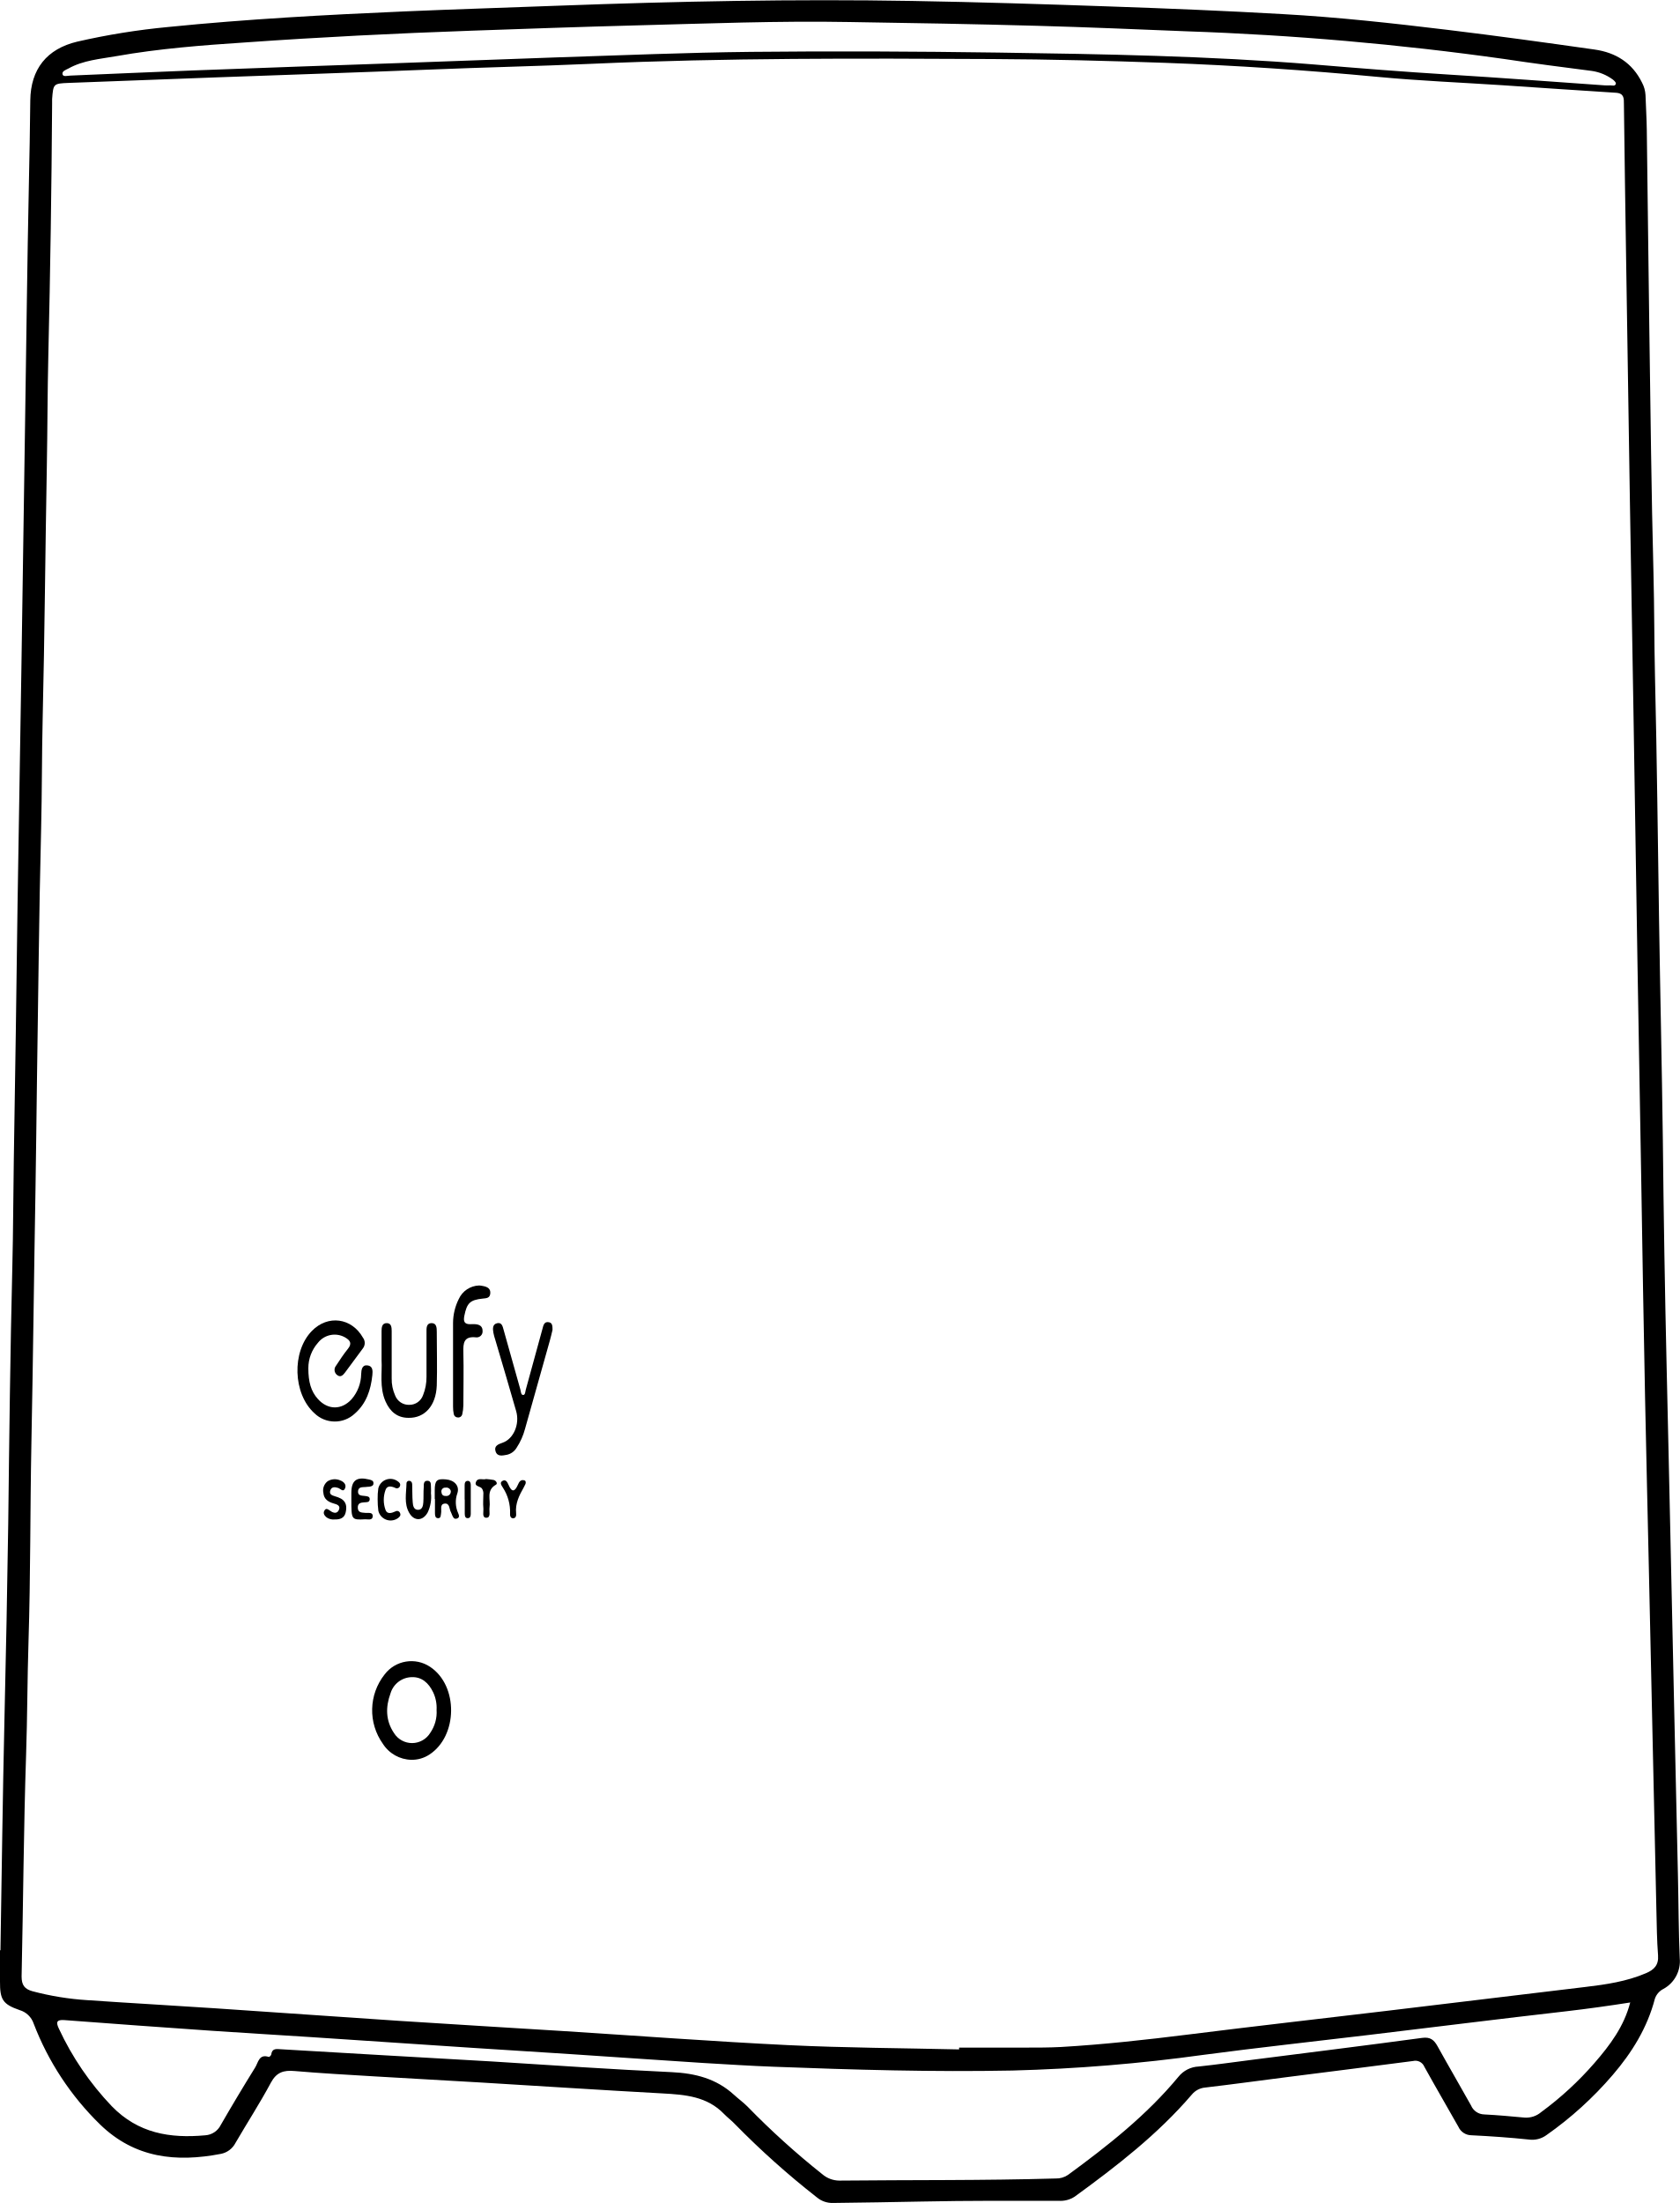
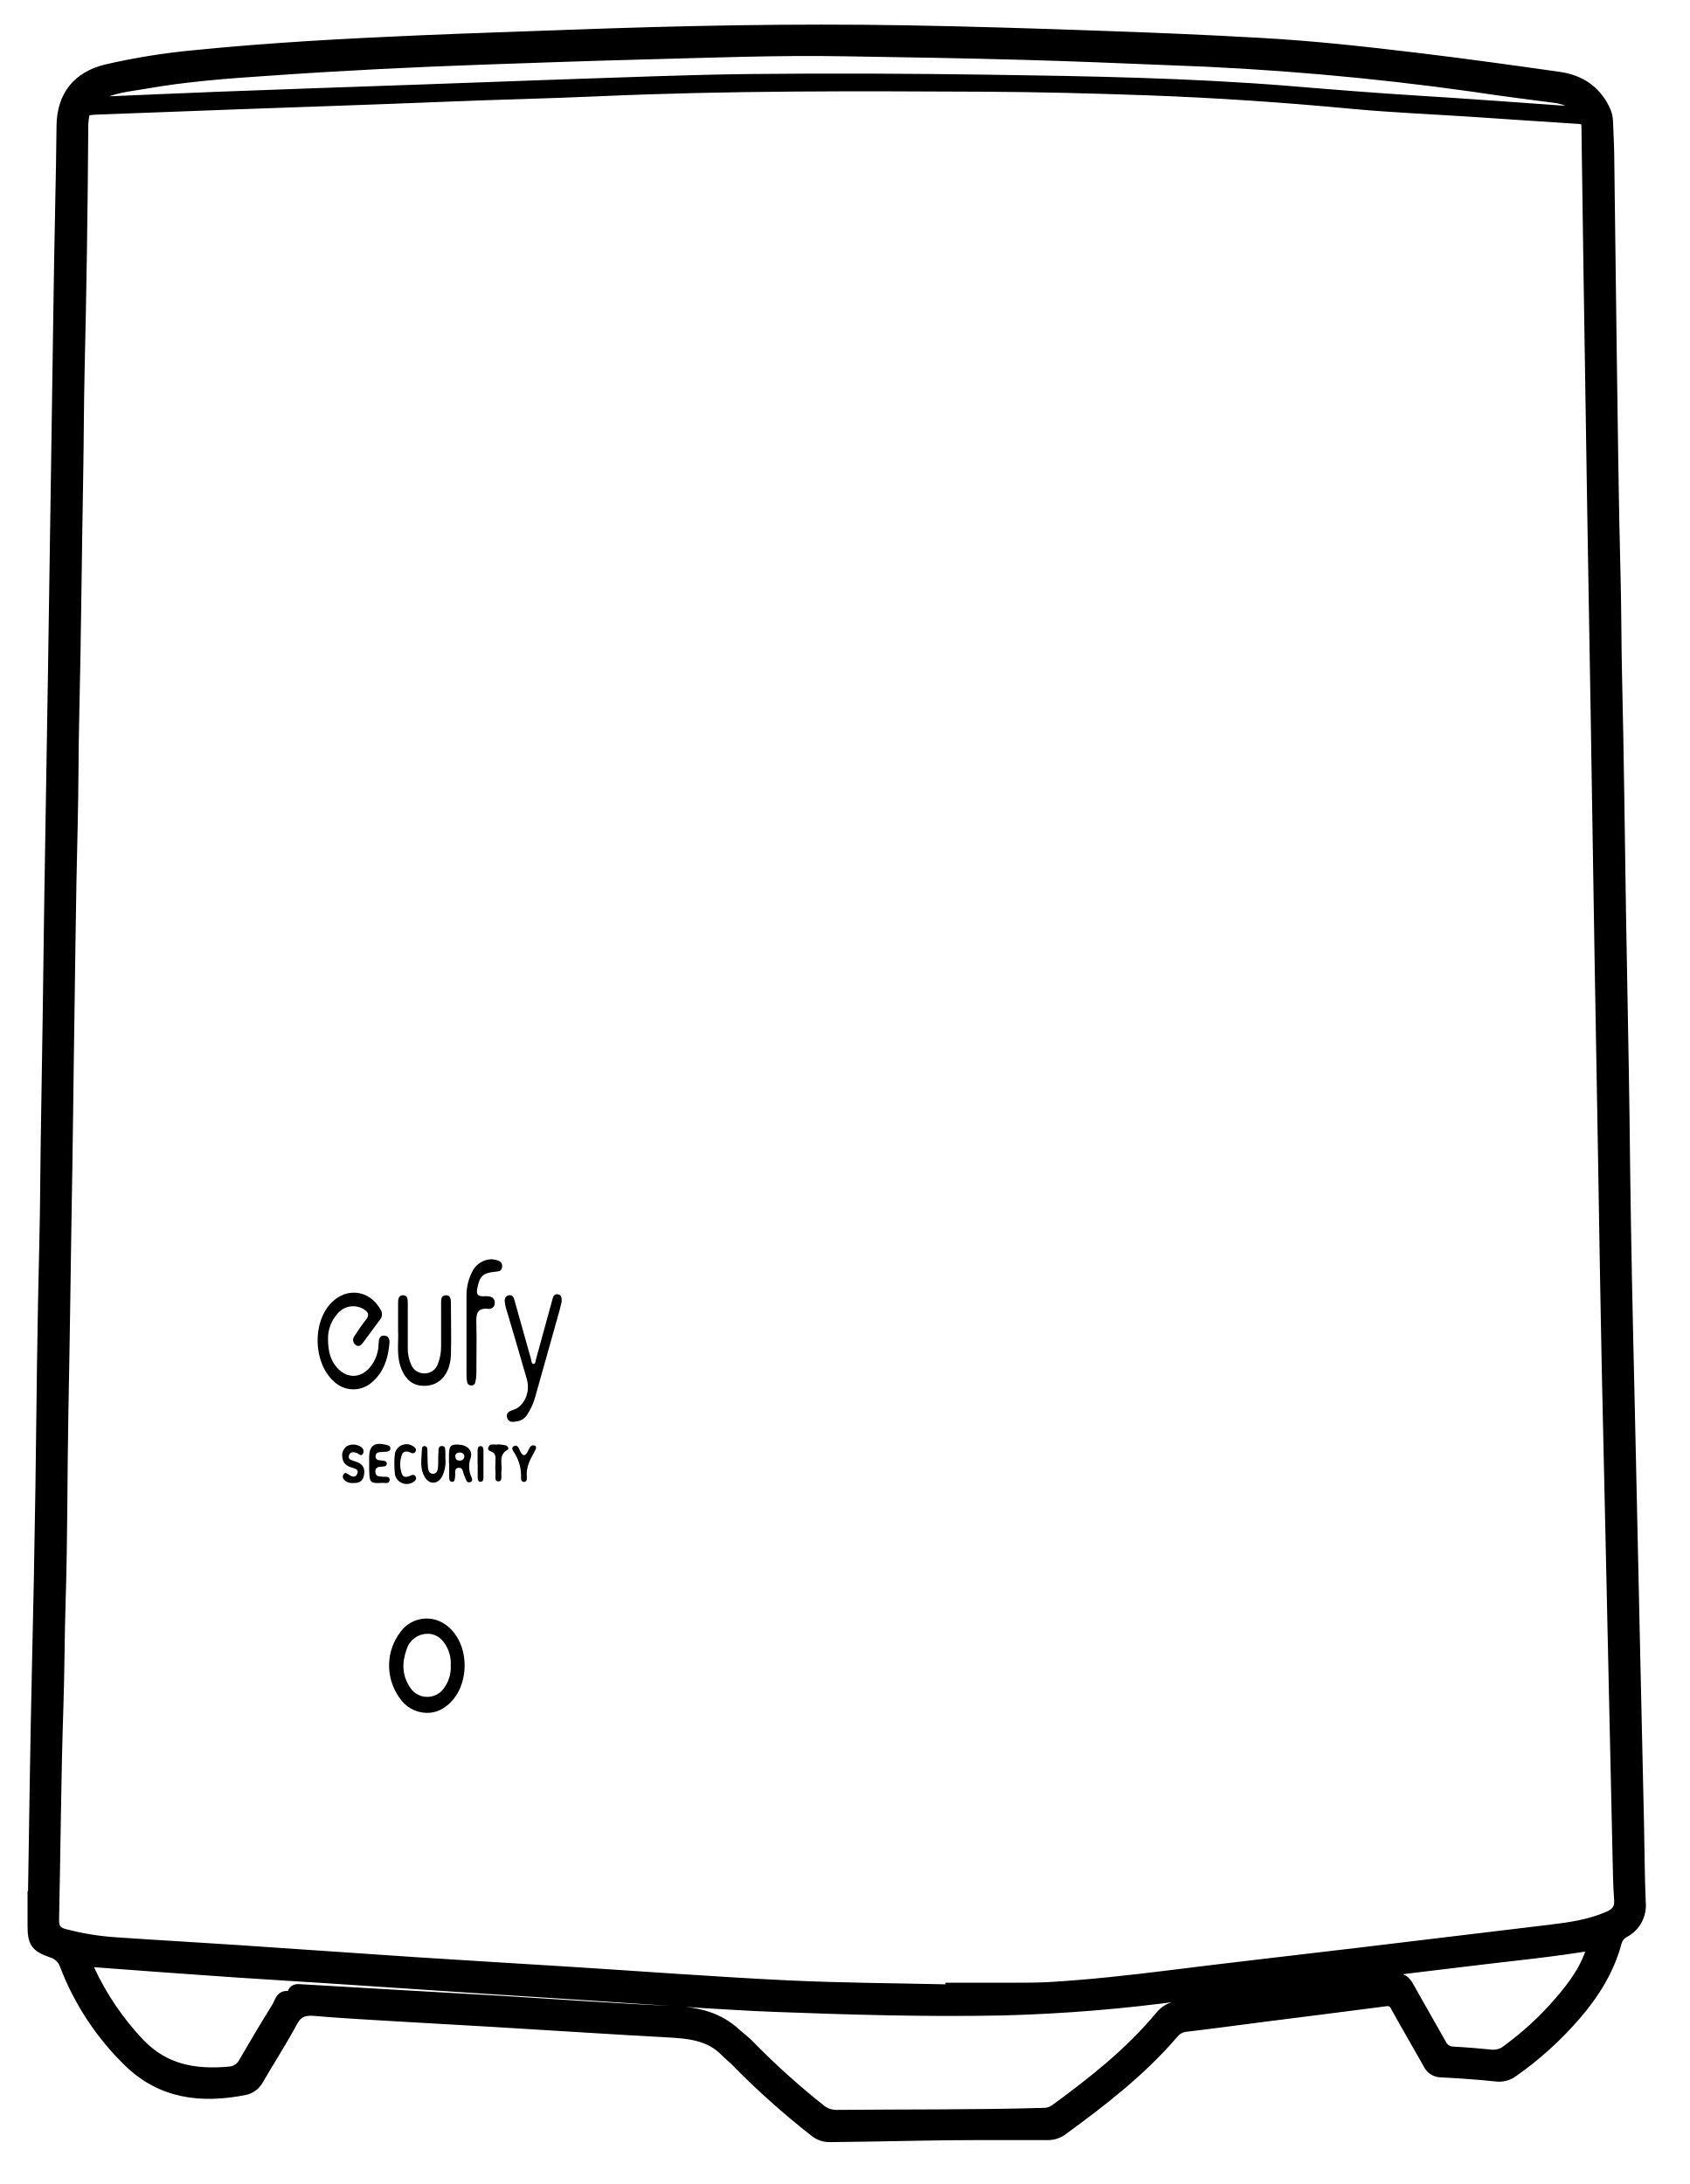
- <svg xmlns="http://www.w3.org/2000/svg" id="e060703c-a96b-4b6f-88b5-33cee6d5aa7b" data-name="Layer 1" width="156.92mm" height="205.74mm" viewBox="0 0 444.82 583.21">
-   <path d="M5,526.15c.34-20.4.59-40.81,1.06-61.21.4-17.24.75-34.47,1-51.71.27-22.74.53-45.48,1.09-68.21.23-9.24.23-18.49.38-27.73q.57-34.11,1-68.21.48-30.62,1-61.22.52-33.36,1-66.71c.33-20.91.56-41.81,1-62.71q.25-11,.37-22C13,28.16,17.26,22.8,25.35,20.88A185.66,185.66,0,0,1,49.49,17c20.8-2.09,41.65-3.22,62.53-4.12,13.65-.59,27.29-1,40.94-1.52,31.14-1.15,62.28-1.79,93.44-1.25,17.65.3,35.3.86,52.94,1.48,15.06.52,30.12,1.14,45.17,2,14.62.81,29.19,2.42,43.73,4.18,13,1.57,25.93,3.36,38.87,5.2,5.66.8,10,3.53,12.57,8.73a7.93,7.93,0,0,1,.94,3.34c.1,3.08.3,6.16.34,9.24.24,17.57.42,35.15.67,52.73.32,21.57.53,43.14,1.1,64.71.23,9.08.19,18.15.4,27.23.52,21.57.74,43.14,1.08,64.71.3,19.32.75,38.64,1,58q.31,30,1,60c.36,14.9.66,29.81,1,44.71q.51,22.86,1,45.71.51,22.24,1,44.47c.17,7.24.16,14.49.48,21.73a8.36,8.36,0,0,1-4.3,8.1A4.54,4.54,0,0,0,443.1,539c-2,7.67-6.07,14.24-11.16,20.17a94.78,94.78,0,0,1-17.54,15.92,6.39,6.39,0,0,1-4.66,1.18c-5.05-.53-10.12-.88-15.19-1.13a3.82,3.82,0,0,1-3.49-2.27c-3-5.31-6.06-10.55-9-15.86a2.57,2.57,0,0,0-3-1.53c-11.22,1.47-22.46,2.87-33.68,4.3-7.11.91-14.2,1.89-21.31,2.72a5.19,5.19,0,0,0-3.61,1.89c-9,10.5-19.89,18.92-31,27a6.9,6.9,0,0,1-4.26,1.1c-12,0-24-.06-36,.19q-11.88.24-23.74.38a6.39,6.39,0,0,1-4.32-1.52,221.77,221.77,0,0,1-21.58-19.29c-.93-1-2-1.77-2.93-2.73-4.49-4.68-10.31-5.13-16.3-5.46-16-.87-32.07-1.93-48.11-2.89-9.39-.56-18.78-1.06-28.17-1.62-7.07-.43-14.13-.81-21.18-1.42-2.87-.25-4.77.31-6.26,3.09-2.91,5.43-6.27,10.61-9.37,15.94a5.54,5.54,0,0,1-3.85,2.9c-11.86,2.29-22.8,1.15-32-7.77a74.52,74.52,0,0,1-17.59-26.7A5.57,5.57,0,0,0,10.07,542c-4.49-1.56-5.21-2.8-5.19-7.56,0-2.75,0-5.5,0-8.25ZM436.49,540c-5.6.87-11.2,1.66-16.82,2.31-17.53,2-35,4.2-52.56,6.3-14.55,1.75-29.11,3.32-43.63,5.25A451.74,451.74,0,0,1,273,558c-21.08.42-42.14-.2-63.2-1-6.24-.23-12.47-.64-18.7-1-11.8-.76-23.59-1.58-35.38-2.36-8.55-.56-17.11-1.08-25.67-1.64q-21.42-1.41-42.85-2.85c-8.72-.58-17.45-1.07-26.16-1.67q-19.56-1.35-39.1-2.83c-2.05-.15-2.3.51-1.47,2.26a76.39,76.39,0,0,0,14,20.53c7,7.2,15.42,8.56,24.74,7.71a4.93,4.93,0,0,0,4.13-2.74q4.43-7.68,9.11-15.22c.81-1.28,1-3.67,3.63-2.78.13,0,.59-.39.62-.63.22-1.74,1.4-1.48,2.61-1.41q13.71.83,27.42,1.6,14.2.81,28.42,1.63c15.87,1,31.73,2.09,47.61,2.83,6.24.3,11.81,1.71,16.49,6,1.16,1.06,2.46,2,3.57,3.11a210.08,210.08,0,0,0,19.81,17.91,7,7,0,0,0,4.54,1.69c19.07-.2,38.15,0,57.22-.56a5.54,5.54,0,0,0,3.29-.94c10.58-7.74,20.85-15.83,29.27-26a7.26,7.26,0,0,1,5.31-2.7c4.72-.5,9.42-1.17,14.12-1.77,15-1.92,30.07-3.78,45.08-5.81,2.18-.3,3.16.53,4.1,2.23,2.9,5.24,5.94,10.42,8.86,15.66a3.87,3.87,0,0,0,3.46,2.37c3.57.18,7.14.51,10.7.84A6.1,6.1,0,0,0,413,569a86,86,0,0,0,14.11-13c4.11-4.72,7.85-9.73,9.45-16l.06-.09ZM258.86,552.41v-.48c5.91,0,11.82,0,17.73,0,3.08,0,6.17,0,9.25-.16,11.3-.66,22.55-1.91,33.78-3.31,17.35-2.18,34.72-4.14,52.08-6.21q26.52-3.16,53.05-6.38c5.47-.65,10.9-1.45,16-3.64,2.1-.89,3.39-2.12,3.19-4.71-.31-4-.34-8-.44-12q-.51-22.6-1-45.21t-1-45.47c-.33-15-.69-30-1-45q-.56-28.48-1-57-.5-28.74-1-57.47-.56-33.48-1.07-67-.45-27.74-.94-55.47-.52-32-1-64-.33-20.74-.59-41.48c0-1.46.08-2.84-2.05-3-10.05-.62-20.1-1.34-30.15-2-11-.72-22-1.17-32.89-2.2-18.82-1.77-37.67-3.05-56.55-3.73-15.15-.54-30.31-.93-45.47-1-35.4-.18-70.8-.32-106.19,1.26-14.39.64-28.8.94-43.19,1.54-18.72.76-37.45,1.37-56.17,2.05q-19.6.72-39.19,1.47c-4.05.16-4.06.22-4.37,4.29,0,.41,0,.83,0,1.25q-.22,33.24-1,66.46c-.23,9.83-.22,19.66-.4,29.49-.41,22.24-.57,44.48-1.1,66.72-.23,9.74-.17,19.48-.41,29.23-.57,22.4-.75,44.81-1.11,67.22-.14,9.41-.21,18.82-.38,28.23-.4,22.49-.64,45-1.09,67.47-.34,17.41-.21,34.83-.76,52.23-.32,10-.3,20-.64,30-.65,19.56-.76,39.14-1.19,58.71,0,2.25.77,3.32,2.88,3.9A74.73,74.73,0,0,0,28,539.37c11.3.78,22.6,1.4,33.9,2.16,16.28,1.08,32.55,2.26,48.83,3.33,14.2.93,28.42,1.76,42.62,2.65,20.11,1.27,40.2,2.79,60.32,3.77C228.7,552,243.78,552.06,258.86,552.41Zm171-519.95a14.08,14.08,0,0,0,1.44,0c.54,0,1.32.31,1.47-.47.06-.31-.48-.84-.86-1.11a12.34,12.34,0,0,0-5.49-2.24c-7.76-1-15.52-2-23.26-3.17a798.87,798.87,0,0,0-84-7.32c-13.23-.53-26.45-1.1-39.69-1.46-16.56-.46-33.13-.75-49.7-1-18.92-.34-37.81.41-56.71.9-14.48.38-29,.89-43.44,1.4-19.89.7-39.75,1.69-59.6,3.09C58.48,21.84,47,22.72,35.7,24.72,31.39,25.48,26.91,25.81,23,28c-.66.36-1.85.69-1.53,1.62.21.62,1.36.27,2.08.25,10.73-.44,21.46-.94,32.19-1.35q28-1.05,55.91-2c13.57-.49,27.13-1,40.69-1.47,17.15-.55,34.29-1.28,51.44-1.46,21.82-.23,43.65-.12,65.48.19,27.81.4,55.61.88,83.35,3.13,11.95,1,23.89,1.95,35.86,2.69C402.12,30.43,415.81,31.48,429.82,32.46Z" transform="translate(-4.88 -9.86)" />
-   <path d="M113.8,475.74a9.17,9.17,0,0,1-7.53-4.23,15.28,15.28,0,0,1,.46-18.37,8.91,8.91,0,0,1,12.06-2c7.52,5,7.35,18.37-.26,23.25A8.4,8.4,0,0,1,113.8,475.74Zm6.69-13.22a9.68,9.68,0,0,0-.91-4.66c-1.17-2.43-3-4.13-5.75-4a6,6,0,0,0-5.55,4.32c-1.32,3.61-1.29,7.18.93,10.48a5.64,5.64,0,0,0,9.6-.05A9.58,9.58,0,0,0,120.49,462.52Z" transform="translate(-4.88 -9.86)" />
-   <path d="M86.53,372.09c0,3.54.66,6.08,2.56,8.17,2.66,2.92,6.28,2.91,8.91,0a10.38,10.38,0,0,0,2.52-6.63c.06-1.07.17-2.47,1.65-2.31s1.42,1.52,1.31,2.59c-.41,3.91-1.59,7.51-4.67,10.2A7.73,7.73,0,0,1,88.15,384c-5.71-5.15-6.06-16.3-.68-21.8C91.7,357.87,98,358.7,101,364a2.33,2.33,0,0,1,0,2.79q-2.36,3.22-4.75,6.42c-.52.69-1.18,1.38-2.08.68a1.71,1.71,0,0,1-.32-2.46c1-1.53,2-3.05,3.16-4.49s.57-2.25-.71-3a5.6,5.6,0,0,0-7.21,1.38A10.15,10.15,0,0,0,86.53,372.09Z" transform="translate(-4.88 -9.86)" />
-   <path d="M151.19,361.92c-.2.82-.43,1.88-.73,2.92q-3.26,11.64-6.55,23.29a17,17,0,0,1-2.23,5,4,4,0,0,1-2.56,1.86c-1.12.19-2.51.59-3-.87s.67-1.92,1.87-2.33c2.87-1,4.56-4.87,3.58-8.33-1.79-6.32-3.69-12.61-5.54-18.92a14.71,14.71,0,0,1-.51-1.92c-.16-1-.25-2.17,1-2.46s1.47.86,1.71,1.72c1.5,5.28,2.95,10.57,4.45,15.85.14.53.14,1.41.72,1.43s.57-.89.71-1.4c1.49-5.37,2.93-10.75,4.42-16.12.23-.84.41-2,1.69-1.74C151.16,360.05,151.19,360.91,151.19,361.92Z" transform="translate(-4.88 -9.86)" />
-   <path d="M105.92,370c0-3,0-5.37,0-7.7,0-1,.08-2.22,1.45-2.16,1.18.05,1.22,1.19,1.23,2.11q0,6.24,0,12.47a10.57,10.57,0,0,0,.93,4.61,3.87,3.87,0,0,0,3.74,2.44,3.82,3.82,0,0,0,3.64-2.57,12.69,12.69,0,0,0,.91-4.87c0-3.91,0-7.82,0-11.73,0-1.05-.13-2.47,1.39-2.46,1.29,0,1.33,1.29,1.33,2.29,0,4.74.14,9.48,0,14.22-.21,5.38-3.2,8.64-7.48,8.56-3,0-4.9-1.66-6.09-4.34C105.31,377.11,106.12,373.16,105.92,370Z" transform="translate(-4.88 -9.86)" />
-   <path d="M131.77,350.17c.28,0,.7.08,1.1.16,1.07.21,1.95.68,1.84,1.94s-1,1.27-2,1.37c-3.38.35-4.2,1.2-4.87,4.56-.3,1.49,0,2.27,1.66,2.22a10.38,10.38,0,0,1,1.25,0c1.12.09,1.94.55,1.92,1.82a1.56,1.56,0,0,1-1.78,1.66c-3.21-.34-3.38,1.52-3.31,4,.12,4.66,0,9.31,0,14a11.17,11.17,0,0,1-.31,2.44,1.06,1.06,0,0,1-1.15.77,1.09,1.09,0,0,1-1.08-.88,9.27,9.27,0,0,1-.19-2c0-7.4,0-14.79,0-22.19a14.21,14.21,0,0,1,1.5-6.25A6.12,6.12,0,0,1,131.77,350.17Z" transform="translate(-4.88 -9.86)" />
-   <path d="M120,406.69c0-.74,0-1.49,0-2.24,0-2.69.54-3.17,3-2.94,2.18.19,3.63,1.7,3,3.65a7,7,0,0,0,.2,5.27c.21.49.49,1.2-.34,1.45s-1-.42-1.26-.94c-.12-.22-.15-.48-.28-.69-.51-.85-.28-2.54-1.75-2.33-1.3.19-.7,1.64-.89,2.55-.11.55,0,1.33-.8,1.31s-.8-.77-.82-1.34c0-1.25,0-2.5,0-3.75Zm4.28-2a1.2,1.2,0,0,0-1.41-1,1,1,0,0,0-1.07,1.3c.08.72.57.94,1.21.91A1.16,1.16,0,0,0,124.25,404.65Z" transform="translate(-4.88 -9.86)" />
-   <path d="M119,405.16a9.45,9.45,0,0,1-.87,5.1c-1.27,2.3-3.58,2.38-4.88.12-1.43-2.46-.78-5.18-.73-7.81a.68.68,0,0,1,.85-.67c.5.09.64.51.66.93.06,1.57,0,3.16.14,4.73.06.91.27,2,1.41,2s1.34-1.1,1.4-2c.09-1.32,0-2.66.11-4,0-.7-.07-1.74,1-1.69s.85,1.07.91,1.78S119,404.84,119,405.16Z" transform="translate(-4.88 -9.86)" />
-   <path d="M93.52,412.11a3.16,3.16,0,0,1-2.14-.53c-.54-.44-1-1.06-.63-1.74.46-.92,1-.38,1.61,0,.84.62,1.82.82,2.28-.3s-.56-1.42-1.37-1.65c-1.47-.42-2.61-1.13-2.76-2.81A3.08,3.08,0,0,1,91.63,402a3.62,3.62,0,0,1,3.37-.22c.93.35,1.67,1.12,1.25,2.1-.49,1.14-1.2.09-1.82-.11-.85-.28-1.76-.36-2.09.67s.44,1.29,1.22,1.53a8.13,8.13,0,0,1,1.62.63c1.48.86,1.57,2.25,1.22,3.71S94.88,412.15,93.52,412.11Z" transform="translate(-4.88 -9.86)" />
-   <path d="M97.92,406.82v-1.74c0-3.33,1.41-4.35,4.73-3.54.6.15,1.19.3,1.12,1.06,0,.59-.56.76-1.07.84-.33.05-.67,0-1,.08-.79.08-1.82-.11-2,1-.16,1.41,1,1.25,1.86,1.38.57.08,1.28.11,1.22.91s-.8.73-1.36.76c-1,.07-1.87.21-1.79,1.51s1.1,1.19,2,1.29c.75.08,2-.27,1.95.9s-1.28.77-2,.8C97.93,412.26,97.92,412.22,97.92,406.82Z" transform="translate(-4.88 -9.86)" />
-   <path d="M104.88,406.76a17.86,17.86,0,0,1,.18-2.9,3.29,3.29,0,0,1,5-1.95c.49.33,1,.72.72,1.4a.86.86,0,0,1-1.25.44c-1-.45-2.14-.66-2.55.52a7.75,7.75,0,0,0,0,5.35c.45,1.18,1.62.81,2.59.37a.84.84,0,0,1,1.24.41c.31.69-.17,1.09-.65,1.43a3.34,3.34,0,0,1-5.09-2A22.88,22.88,0,0,1,104.88,406.76Z" transform="translate(-4.88 -9.86)" />
-   <path d="M144.05,402.67c-.12.24-.29.62-.5,1-1.2,2.1-2.26,4.23-2,6.79.06.53,0,1.3-.75,1.34s-.9-.7-.85-1.26a11.75,11.75,0,0,0-1.88-6.82c-.31-.55-1.09-1.39,0-1.88.78-.35,1.19.46,1.44,1.05.88,2.06,1.66,2,2.53,0,.29-.67.69-1.41,1.66-1.14C144.07,401.82,144.17,402.16,144.05,402.67Z" transform="translate(-4.88 -9.86)" />
-   <path d="M133.61,401.41a19.91,19.91,0,0,1,2,.25c.67.16,1.12,1,.58,1.26-2.63,1.5-1.36,3.95-1.68,6-.15,1,.44,2.72-.83,2.74S133,410,132.87,409c-.11-1.15,0-2.31,0-3.47a2.37,2.37,0,0,0-.4-1.65c-.51-.61-2.13-.49-1.5-1.8C131.45,401,132.74,401.69,133.61,401.41Z" transform="translate(-4.88 -9.86)" />
-   <path d="M127.92,406.85c0-1.23,0-2.47,0-3.7,0-.58.06-1.26.85-1.25.62,0,.76.58.77,1.08q0,3.84,0,7.66c0,.49-.11,1.09-.72,1.13-.82.06-.85-.66-.87-1.21,0-1.23,0-2.47,0-3.71Z" transform="translate(-4.88 -9.86)" />
+ <svg xmlns="http://www.w3.org/2000/svg" viewBox="-102.546 -661.201 467.628 604.545" width="467.628" height="604.545">
+   <path d="M -93.302 -136.657 C -92.962 -157.057 -92.712 -177.467 -92.242 -197.867 C -91.842 -215.107 -91.492 -232.337 -91.242 -249.577 C -90.972 -272.317 -90.712 -295.057 -90.152 -317.787 C -89.922 -327.027 -89.922 -336.277 -89.772 -345.517 C -89.392 -368.257 -89.058 -390.994 -88.772 -413.727 C -88.452 -434.14 -88.118 -454.547 -87.772 -474.947 C -87.425 -497.187 -87.092 -519.424 -86.772 -541.657 C -86.442 -562.567 -86.212 -583.467 -85.772 -604.367 C -85.605 -611.7 -85.482 -619.034 -85.402 -626.367 C -85.302 -634.647 -81.042 -640.007 -72.952 -641.927 C -64.999 -643.749 -56.935 -645.046 -48.812 -645.807 C -28.012 -647.897 -7.162 -649.027 13.718 -649.927 C 27.368 -650.517 41.008 -650.927 54.658 -651.447 C 85.798 -652.597 116.938 -653.237 148.098 -652.697 C 165.748 -652.397 183.398 -651.837 201.038 -651.217 C 216.098 -650.697 231.158 -650.077 246.208 -649.217 C 260.828 -648.407 275.398 -646.797 289.938 -645.037 C 302.938 -643.467 315.868 -641.677 328.808 -639.837 C 334.468 -639.037 338.808 -636.307 341.378 -631.107 C 341.934 -630.077 342.255 -628.936 342.318 -627.767 C 342.418 -624.687 342.618 -621.607 342.658 -618.527 C 342.898 -600.957 343.078 -583.377 343.328 -565.797 C 343.648 -544.227 343.858 -522.657 344.428 -501.087 C 344.658 -492.007 344.618 -482.937 344.828 -473.857 C 345.348 -452.287 345.568 -430.717 345.908 -409.147 C 346.208 -389.827 346.658 -370.507 346.908 -351.147 C 347.115 -331.147 347.448 -311.147 347.908 -291.147 C 348.268 -276.247 348.568 -261.337 348.908 -246.437 C 349.248 -231.197 349.582 -215.96 349.908 -200.727 C 350.248 -185.9 350.582 -171.077 350.908 -156.257 C 351.078 -149.017 351.068 -141.767 351.388 -134.527 C 351.696 -131.212 350.007 -128.03 347.088 -126.427 C 346.007 -125.893 345.183 -124.95 344.798 -123.807 C 342.798 -116.137 338.728 -109.567 333.638 -103.637 C 328.48 -97.618 322.588 -92.269 316.098 -87.717 C 314.758 -86.732 313.086 -86.309 311.438 -86.537 C 306.388 -87.067 301.318 -87.417 296.248 -87.667 C 294.739 -87.668 293.371 -88.557 292.758 -89.937 C 289.758 -95.247 286.698 -100.487 283.758 -105.797 C 283.278 -106.982 282 -107.635 280.758 -107.327 C 269.538 -105.857 258.298 -104.457 247.078 -103.027 C 239.968 -102.117 232.878 -101.137 225.768 -100.307 C 224.358 -100.196 223.054 -99.513 222.158 -98.417 C 213.158 -87.917 202.268 -79.497 191.158 -71.417 C 189.896 -70.595 188.4 -70.209 186.898 -70.317 C 174.898 -70.317 162.898 -70.377 150.898 -70.127 C 142.978 -69.967 135.065 -69.84 127.158 -69.747 C 125.58 -69.703 124.041 -70.244 122.838 -71.267 C 115.233 -77.22 108.024 -83.664 101.258 -90.557 C 100.328 -91.557 99.258 -92.327 98.328 -93.287 C 93.838 -97.967 88.018 -98.417 82.028 -98.747 C 66.028 -99.617 49.958 -100.677 33.918 -101.637 C 24.528 -102.197 15.138 -102.697 5.748 -103.257 C -1.322 -103.687 -8.382 -104.067 -15.432 -104.677 C -18.302 -104.927 -20.202 -104.367 -21.692 -101.587 C -24.602 -96.157 -27.962 -90.977 -31.062 -85.647 C -31.835 -84.144 -33.253 -83.076 -34.912 -82.747 C -46.772 -80.457 -57.712 -81.597 -66.912 -90.517 C -74.638 -98.04 -80.639 -107.149 -84.502 -117.217 C -85.08 -118.954 -86.474 -120.296 -88.232 -120.807 C -92.722 -122.367 -93.442 -123.607 -93.422 -128.367 C -93.422 -131.117 -93.422 -133.867 -93.422 -136.617 Z M 338.188 -122.807 C 332.588 -121.937 326.988 -121.147 321.368 -120.497 C 303.838 -118.497 286.368 -116.297 268.808 -114.197 C 254.258 -112.447 239.698 -110.877 225.178 -108.947 C 208.442 -106.624 191.589 -105.242 174.698 -104.807 C 153.618 -104.387 132.558 -105.007 111.498 -105.807 C 105.258 -106.037 99.028 -106.447 92.798 -106.807 C 80.998 -107.567 69.208 -108.387 57.418 -109.167 C 48.868 -109.727 40.308 -110.247 31.748 -110.807 C 17.468 -111.747 3.185 -112.697 -11.102 -113.657 C -19.822 -114.237 -28.552 -114.727 -37.262 -115.327 C -50.302 -116.227 -63.335 -117.17 -76.362 -118.157 C -78.412 -118.307 -78.662 -117.647 -77.832 -115.897 C -74.317 -108.335 -69.588 -101.4 -63.832 -95.367 C -56.832 -88.167 -48.412 -86.807 -39.092 -87.657 C -37.323 -87.762 -35.746 -88.808 -34.962 -90.397 C -32.008 -95.517 -28.972 -100.59 -25.852 -105.617 C -25.042 -106.897 -24.852 -109.287 -22.222 -108.397 C -22.092 -108.397 -21.632 -108.787 -21.602 -109.027 C -21.382 -110.767 -20.202 -110.507 -18.992 -110.437 C -9.852 -109.884 -0.712 -109.35 8.428 -108.837 C 17.895 -108.297 27.368 -107.754 36.848 -107.207 C 52.718 -106.207 68.578 -105.117 84.458 -104.377 C 90.698 -104.077 96.268 -102.667 100.948 -98.377 C 102.108 -97.317 103.408 -96.377 104.518 -95.267 C 110.735 -88.883 117.352 -82.901 124.328 -77.357 C 125.592 -76.271 127.202 -75.672 128.868 -75.667 C 147.938 -75.867 167.018 -75.667 186.088 -76.227 C 187.257 -76.185 188.408 -76.514 189.378 -77.167 C 199.958 -84.907 210.228 -92.997 218.648 -103.167 C 219.951 -104.785 221.884 -105.768 223.958 -105.867 C 228.678 -106.367 233.378 -107.037 238.078 -107.637 C 253.078 -109.557 268.148 -111.417 283.158 -113.447 C 285.338 -113.747 286.318 -112.917 287.258 -111.217 C 290.158 -105.977 293.198 -100.797 296.118 -95.557 C 296.707 -94.156 298.06 -93.23 299.578 -93.187 C 303.148 -93.007 306.718 -92.677 310.278 -92.347 C 311.887 -92.23 313.476 -92.755 314.698 -93.807 C 319.872 -97.601 324.605 -101.961 328.808 -106.807 C 332.918 -111.527 336.658 -116.537 338.258 -122.807 L 338.318 -122.897 Z M 160.558 -110.397 L 160.558 -110.877 C 166.468 -110.877 172.378 -110.877 178.288 -110.877 C 181.368 -110.877 184.458 -110.877 187.538 -111.037 C 198.838 -111.697 210.088 -112.947 221.318 -114.347 C 238.668 -116.527 256.038 -118.487 273.398 -120.557 C 291.078 -122.664 308.762 -124.79 326.448 -126.937 C 331.918 -127.587 337.348 -128.387 342.448 -130.577 C 344.548 -131.467 345.838 -132.697 345.638 -135.287 C 345.328 -139.287 345.298 -143.287 345.198 -147.287 C 344.858 -162.354 344.525 -177.424 344.198 -192.497 C 343.872 -207.57 343.538 -222.727 343.198 -237.967 C 342.868 -252.967 342.508 -267.967 342.198 -282.967 C 341.825 -301.954 341.492 -320.954 341.198 -339.967 C 340.865 -359.127 340.532 -378.284 340.198 -397.437 C 339.825 -419.757 339.468 -442.09 339.128 -464.437 C 338.828 -482.93 338.515 -501.42 338.188 -519.907 C 337.842 -541.24 337.508 -562.574 337.188 -583.907 C 336.968 -597.734 336.772 -611.56 336.598 -625.387 C 336.598 -626.847 336.678 -628.227 334.548 -628.387 C 324.498 -629.007 314.448 -629.727 304.398 -630.387 C 293.398 -631.107 282.398 -631.557 271.508 -632.587 C 252.688 -634.357 233.838 -635.637 214.958 -636.317 C 199.808 -636.857 184.648 -637.247 169.488 -637.317 C 134.088 -637.497 98.688 -637.637 63.298 -636.057 C 48.908 -635.417 34.498 -635.117 20.108 -634.517 C 1.388 -633.757 -17.342 -633.147 -36.062 -632.467 C -49.128 -631.987 -62.192 -631.497 -75.252 -630.997 C -79.302 -630.837 -79.312 -630.777 -79.622 -626.707 C -79.622 -626.297 -79.622 -625.877 -79.622 -625.457 C -79.768 -603.297 -80.102 -581.144 -80.622 -558.997 C -80.852 -549.167 -80.842 -539.337 -81.022 -529.507 C -81.432 -507.267 -81.592 -485.027 -82.122 -462.787 C -82.352 -453.047 -82.292 -443.307 -82.532 -433.557 C -83.102 -411.157 -83.282 -388.747 -83.642 -366.337 C -83.782 -356.927 -83.852 -347.517 -84.022 -338.107 C -84.422 -315.617 -84.662 -293.107 -85.112 -270.637 C -85.452 -253.227 -85.322 -235.807 -85.872 -218.407 C -86.192 -208.407 -86.172 -198.407 -86.512 -188.407 C -87.162 -168.847 -87.272 -149.267 -87.702 -129.697 C -87.702 -127.447 -86.932 -126.377 -84.822 -125.797 C -80.071 -124.535 -75.207 -123.744 -70.302 -123.437 C -59.002 -122.657 -47.702 -122.037 -36.402 -121.277 C -20.122 -120.197 -3.852 -119.017 12.428 -117.947 C 26.628 -117.017 40.848 -116.187 55.048 -115.297 C 75.158 -114.027 95.248 -112.507 115.368 -111.527 C 130.398 -110.807 145.478 -110.747 160.558 -110.397 Z M 331.558 -630.347 C 332.038 -630.323 332.519 -630.323 332.998 -630.347 C 333.538 -630.347 334.318 -630.037 334.468 -630.817 C 334.528 -631.127 333.988 -631.657 333.608 -631.927 C 331.988 -633.109 330.103 -633.878 328.118 -634.167 C 320.358 -635.167 312.598 -636.167 304.858 -637.337 C 277.007 -641.254 248.968 -643.697 220.858 -644.657 C 207.628 -645.187 194.408 -645.757 181.168 -646.117 C 164.608 -646.577 148.038 -646.867 131.468 -647.117 C 112.548 -647.457 93.658 -646.707 74.758 -646.217 C 60.278 -645.837 45.758 -645.327 31.318 -644.817 C 11.428 -644.117 -8.432 -643.127 -28.282 -641.727 C -39.822 -640.967 -51.302 -640.087 -62.602 -638.087 C -66.912 -637.327 -71.392 -636.997 -75.302 -634.807 C -75.962 -634.447 -77.152 -634.117 -76.832 -633.187 C -76.622 -632.567 -75.472 -632.917 -74.752 -632.937 C -64.022 -633.377 -53.292 -633.877 -42.562 -634.287 C -23.895 -634.987 -5.258 -635.654 13.348 -636.287 C 26.918 -636.777 40.478 -637.287 54.038 -637.757 C 71.188 -638.307 88.328 -639.037 105.478 -639.217 C 127.298 -639.447 149.128 -639.337 170.958 -639.027 C 198.768 -638.627 226.568 -638.147 254.308 -635.897 C 266.258 -634.897 278.198 -633.947 290.168 -633.207 C 303.818 -632.377 317.508 -631.327 331.518 -630.347 Z" style="stroke: rgb(0, 0, 0); stroke-width: 3px;" />
+   <path d="M 15.498 -187.067 C 12.44 -187.133 9.616 -188.719 7.968 -191.297 C 4.011 -196.839 4.199 -204.33 8.428 -209.667 C 11.285 -213.421 16.573 -214.298 20.488 -211.667 C 28.008 -206.667 27.838 -193.297 20.228 -188.417 C 18.822 -187.505 17.174 -187.035 15.498 -187.067 Z M 22.188 -200.287 C 22.277 -201.892 21.964 -203.493 21.278 -204.947 C 20.108 -207.377 18.278 -209.077 15.528 -208.947 C 12.94 -208.856 10.702 -207.114 9.978 -204.627 C 8.658 -201.017 8.688 -197.447 10.908 -194.147 C 13.13 -190.587 18.324 -190.614 20.508 -194.197 C 21.741 -195.979 22.333 -198.126 22.188 -200.287 Z" />
+   <path d="M -11.772 -290.717 C -11.772 -287.177 -11.112 -284.637 -9.212 -282.547 C -6.552 -279.627 -2.932 -279.637 -0.302 -282.547 C 1.291 -284.393 2.183 -286.74 2.218 -289.177 C 2.278 -290.247 2.388 -291.647 3.868 -291.487 C 5.348 -291.327 5.288 -289.967 5.178 -288.897 C 4.768 -284.987 3.588 -281.387 0.508 -278.697 C -2.506 -275.886 -7.196 -275.934 -10.152 -278.807 C -15.862 -283.957 -16.212 -295.107 -10.832 -300.607 C -6.602 -304.937 -0.302 -304.107 2.698 -298.807 C 3.317 -297.98 3.317 -296.844 2.698 -296.017 C 1.125 -293.87 -0.458 -291.73 -2.052 -289.597 C -2.572 -288.907 -3.232 -288.217 -4.132 -288.917 C -4.923 -289.494 -5.069 -290.617 -4.452 -291.377 C -3.452 -292.907 -2.452 -294.427 -1.292 -295.867 C -0.132 -297.307 -0.722 -298.117 -2.002 -298.867 C -4.413 -300.266 -7.487 -299.678 -9.212 -297.487 C -10.868 -295.622 -11.779 -293.212 -11.772 -290.717 Z" />
+   <path d="M 52.888 -300.887 C 52.688 -300.067 52.458 -299.007 52.158 -297.967 C 49.985 -290.207 47.802 -282.444 45.608 -274.677 C 45.14 -272.901 44.387 -271.212 43.378 -269.677 C 42.817 -268.732 41.891 -268.059 40.818 -267.817 C 39.698 -267.627 38.308 -267.227 37.818 -268.687 C 37.328 -270.147 38.488 -270.607 39.688 -271.017 C 42.558 -272.017 44.248 -275.887 43.268 -279.347 C 41.478 -285.667 39.578 -291.957 37.728 -298.267 C 37.515 -298.895 37.345 -299.536 37.218 -300.187 C 37.058 -301.187 36.968 -302.357 38.218 -302.647 C 39.468 -302.937 39.688 -301.787 39.928 -300.927 C 41.428 -295.647 42.878 -290.357 44.378 -285.077 C 44.518 -284.547 44.518 -283.667 45.098 -283.647 C 45.678 -283.627 45.668 -284.537 45.808 -285.047 C 47.298 -290.417 48.738 -295.797 50.228 -301.167 C 50.458 -302.007 50.638 -303.167 51.918 -302.907 C 52.858 -302.757 52.888 -301.897 52.888 -300.887 Z" />
+   <path d="M 7.618 -292.807 C 7.618 -295.807 7.618 -298.177 7.618 -300.507 C 7.618 -301.507 7.698 -302.727 9.068 -302.667 C 10.248 -302.617 10.288 -301.477 10.298 -300.557 C 10.298 -296.397 10.298 -292.24 10.298 -288.087 C 10.258 -286.5 10.576 -284.924 11.228 -283.477 C 11.833 -281.954 13.331 -280.977 14.968 -281.037 C 16.607 -281.024 18.072 -282.058 18.608 -283.607 C 19.229 -285.155 19.538 -286.81 19.518 -288.477 C 19.518 -292.387 19.518 -296.297 19.518 -300.207 C 19.518 -301.257 19.388 -302.677 20.908 -302.667 C 22.198 -302.667 22.238 -301.377 22.238 -300.377 C 22.238 -295.637 22.378 -290.897 22.238 -286.157 C 22.028 -280.777 19.038 -277.517 14.758 -277.597 C 11.758 -277.597 9.858 -279.257 8.668 -281.937 C 7.008 -285.697 7.818 -289.647 7.618 -292.807 Z" />
+   <path d="M 33.468 -312.637 C 33.748 -312.637 34.168 -312.557 34.568 -312.477 C 35.638 -312.267 36.518 -311.797 36.408 -310.537 C 36.298 -309.277 35.408 -309.267 34.408 -309.167 C 31.028 -308.817 30.208 -307.967 29.538 -304.607 C 29.238 -303.117 29.538 -302.337 31.198 -302.387 C 31.615 -302.412 32.032 -302.412 32.448 -302.387 C 33.568 -302.297 34.388 -301.837 34.368 -300.567 C 34.443 -299.572 33.576 -298.764 32.588 -298.907 C 29.378 -299.247 29.208 -297.387 29.278 -294.907 C 29.398 -290.247 29.278 -285.597 29.278 -280.907 C 29.265 -280.085 29.161 -279.267 28.968 -278.467 C 28.829 -277.961 28.34 -277.634 27.818 -277.697 C 27.293 -277.692 26.84 -278.062 26.738 -278.577 C 26.603 -279.235 26.539 -279.905 26.548 -280.577 C 26.548 -287.977 26.548 -295.367 26.548 -302.767 C 26.564 -304.938 27.078 -307.076 28.048 -309.017 C 29.009 -311.165 31.116 -312.573 33.468 -312.637 Z" />
+   <path d="M 21.698 -256.117 C 21.698 -256.857 21.698 -257.607 21.698 -258.357 C 21.698 -261.047 22.238 -261.527 24.698 -261.297 C 26.878 -261.107 28.328 -259.597 27.698 -257.647 C 27.075 -255.932 27.147 -254.04 27.898 -252.377 C 28.108 -251.887 28.388 -251.177 27.558 -250.927 C 26.728 -250.677 26.558 -251.347 26.298 -251.867 C 26.178 -252.087 26.148 -252.347 26.018 -252.557 C 25.508 -253.407 25.738 -255.097 24.268 -254.887 C 22.968 -254.697 23.568 -253.247 23.378 -252.337 C 23.268 -251.787 23.378 -251.007 22.578 -251.027 C 21.778 -251.047 21.778 -251.797 21.758 -252.367 C 21.758 -253.617 21.758 -254.867 21.758 -256.117 Z M 25.978 -258.117 C 25.877 -258.79 25.237 -259.244 24.568 -259.117 C 23.844 -259.203 23.275 -258.511 23.498 -257.817 C 23.578 -257.097 24.068 -256.877 24.708 -256.907 C 25.417 -256.856 26.005 -257.448 25.948 -258.157 Z" />
+   <path d="M 20.698 -257.647 C 20.888 -255.899 20.587 -254.133 19.828 -252.547 C 18.558 -250.247 16.248 -250.167 14.948 -252.427 C 13.518 -254.887 14.168 -257.607 14.218 -260.237 C 14.211 -260.686 14.633 -261.019 15.068 -260.907 C 15.568 -260.817 15.708 -260.397 15.728 -259.977 C 15.788 -258.407 15.728 -256.817 15.868 -255.247 C 15.928 -254.337 16.138 -253.247 17.278 -253.247 C 18.418 -253.247 18.618 -254.347 18.678 -255.247 C 18.768 -256.567 18.678 -257.907 18.788 -259.247 C 18.788 -259.947 18.718 -260.987 19.788 -260.937 C 20.858 -260.887 20.638 -259.867 20.698 -259.157 C 20.758 -258.447 20.698 -257.967 20.698 -257.647 Z" />
+   <path d="M -4.782 -250.697 C -5.535 -250.611 -6.295 -250.799 -6.922 -251.227 C -7.462 -251.667 -7.922 -252.287 -7.552 -252.967 C -7.092 -253.887 -6.552 -253.347 -5.942 -252.967 C -5.102 -252.347 -4.122 -252.147 -3.662 -253.267 C -3.202 -254.387 -4.222 -254.687 -5.032 -254.917 C -6.502 -255.337 -7.642 -256.047 -7.792 -257.727 C -8.041 -258.884 -7.606 -260.081 -6.672 -260.807 C -5.653 -261.432 -4.392 -261.514 -3.302 -261.027 C -2.372 -260.677 -1.632 -259.907 -2.052 -258.927 C -2.542 -257.787 -3.252 -258.837 -3.872 -259.037 C -4.722 -259.317 -5.632 -259.397 -5.962 -258.367 C -6.292 -257.337 -5.522 -257.077 -4.742 -256.837 C -4.181 -256.686 -3.638 -256.474 -3.122 -256.207 C -1.642 -255.347 -1.552 -253.957 -1.902 -252.497 C -2.252 -251.037 -3.422 -250.657 -4.782 -250.697 Z" />
+   <path d="M -0.382 -255.987 L -0.382 -257.727 C -0.382 -261.057 1.028 -262.077 4.348 -261.267 C 4.948 -261.117 5.538 -260.967 5.468 -260.207 C 5.468 -259.617 4.908 -259.447 4.398 -259.367 C 4.068 -259.317 3.728 -259.367 3.398 -259.287 C 2.608 -259.207 1.578 -259.397 1.398 -258.287 C 1.238 -256.877 2.398 -257.037 3.258 -256.907 C 3.828 -256.827 4.538 -256.797 4.478 -255.997 C 4.418 -255.197 3.678 -255.267 3.118 -255.237 C 2.118 -255.167 1.248 -255.027 1.328 -253.727 C 1.408 -252.427 2.428 -252.537 3.328 -252.437 C 4.078 -252.357 5.328 -252.707 5.278 -251.537 C 5.228 -250.367 3.998 -250.767 3.278 -250.737 C -0.372 -250.547 -0.382 -250.587 -0.382 -255.987 Z" />
+   <path d="M 6.578 -256.047 C 6.56 -257.017 6.62 -257.987 6.758 -258.947 C 7.308 -261.146 9.865 -262.143 11.758 -260.897 C 12.248 -260.567 12.758 -260.177 12.478 -259.497 C 12.292 -258.991 11.691 -258.779 11.228 -259.057 C 10.228 -259.507 9.088 -259.717 8.678 -258.537 C 8.043 -256.81 8.043 -254.914 8.678 -253.187 C 9.128 -252.007 10.298 -252.377 11.268 -252.817 C 11.718 -253.106 12.32 -252.907 12.508 -252.407 C 12.818 -251.717 12.338 -251.317 11.858 -250.977 C 9.927 -249.699 7.313 -250.726 6.768 -252.977 C 6.636 -253.995 6.573 -255.021 6.578 -256.047 Z" />
+   <path d="M 45.748 -260.137 C 45.628 -259.897 45.458 -259.517 45.248 -259.137 C 44.048 -257.037 42.988 -254.907 43.248 -252.347 C 43.308 -251.817 43.248 -251.047 42.498 -251.007 C 41.748 -250.967 41.598 -251.707 41.648 -252.267 C 41.737 -254.68 41.081 -257.061 39.768 -259.087 C 39.458 -259.637 38.678 -260.477 39.768 -260.967 C 40.548 -261.317 40.958 -260.507 41.208 -259.917 C 42.088 -257.857 42.868 -257.917 43.738 -259.917 C 44.028 -260.587 44.428 -261.327 45.398 -261.057 C 45.768 -260.987 45.868 -260.647 45.748 -260.137 Z" />
+   <path d="M 35.308 -261.397 C 35.979 -261.348 36.646 -261.264 37.308 -261.147 C 37.978 -260.987 38.428 -260.147 37.888 -259.887 C 35.258 -258.387 36.528 -255.937 36.208 -253.887 C 36.058 -252.887 36.648 -251.167 35.378 -251.147 C 34.108 -251.127 34.698 -252.807 34.568 -253.807 C 34.458 -254.957 34.568 -256.117 34.568 -257.277 C 34.643 -257.858 34.501 -258.445 34.168 -258.927 C 33.658 -259.537 32.038 -259.417 32.668 -260.727 C 33.148 -261.807 34.438 -261.117 35.308 -261.397 Z" />
+   <path d="M 29.618 -255.957 C 29.618 -257.187 29.618 -258.427 29.618 -259.657 C 29.618 -260.237 29.678 -260.917 30.468 -260.907 C 31.088 -260.907 31.228 -260.327 31.238 -259.827 C 31.238 -257.267 31.238 -254.714 31.238 -252.167 C 31.238 -251.677 31.128 -251.077 30.518 -251.037 C 29.698 -250.977 29.668 -251.697 29.648 -252.247 C 29.648 -253.477 29.648 -254.717 29.648 -255.957 Z" />
</svg>
